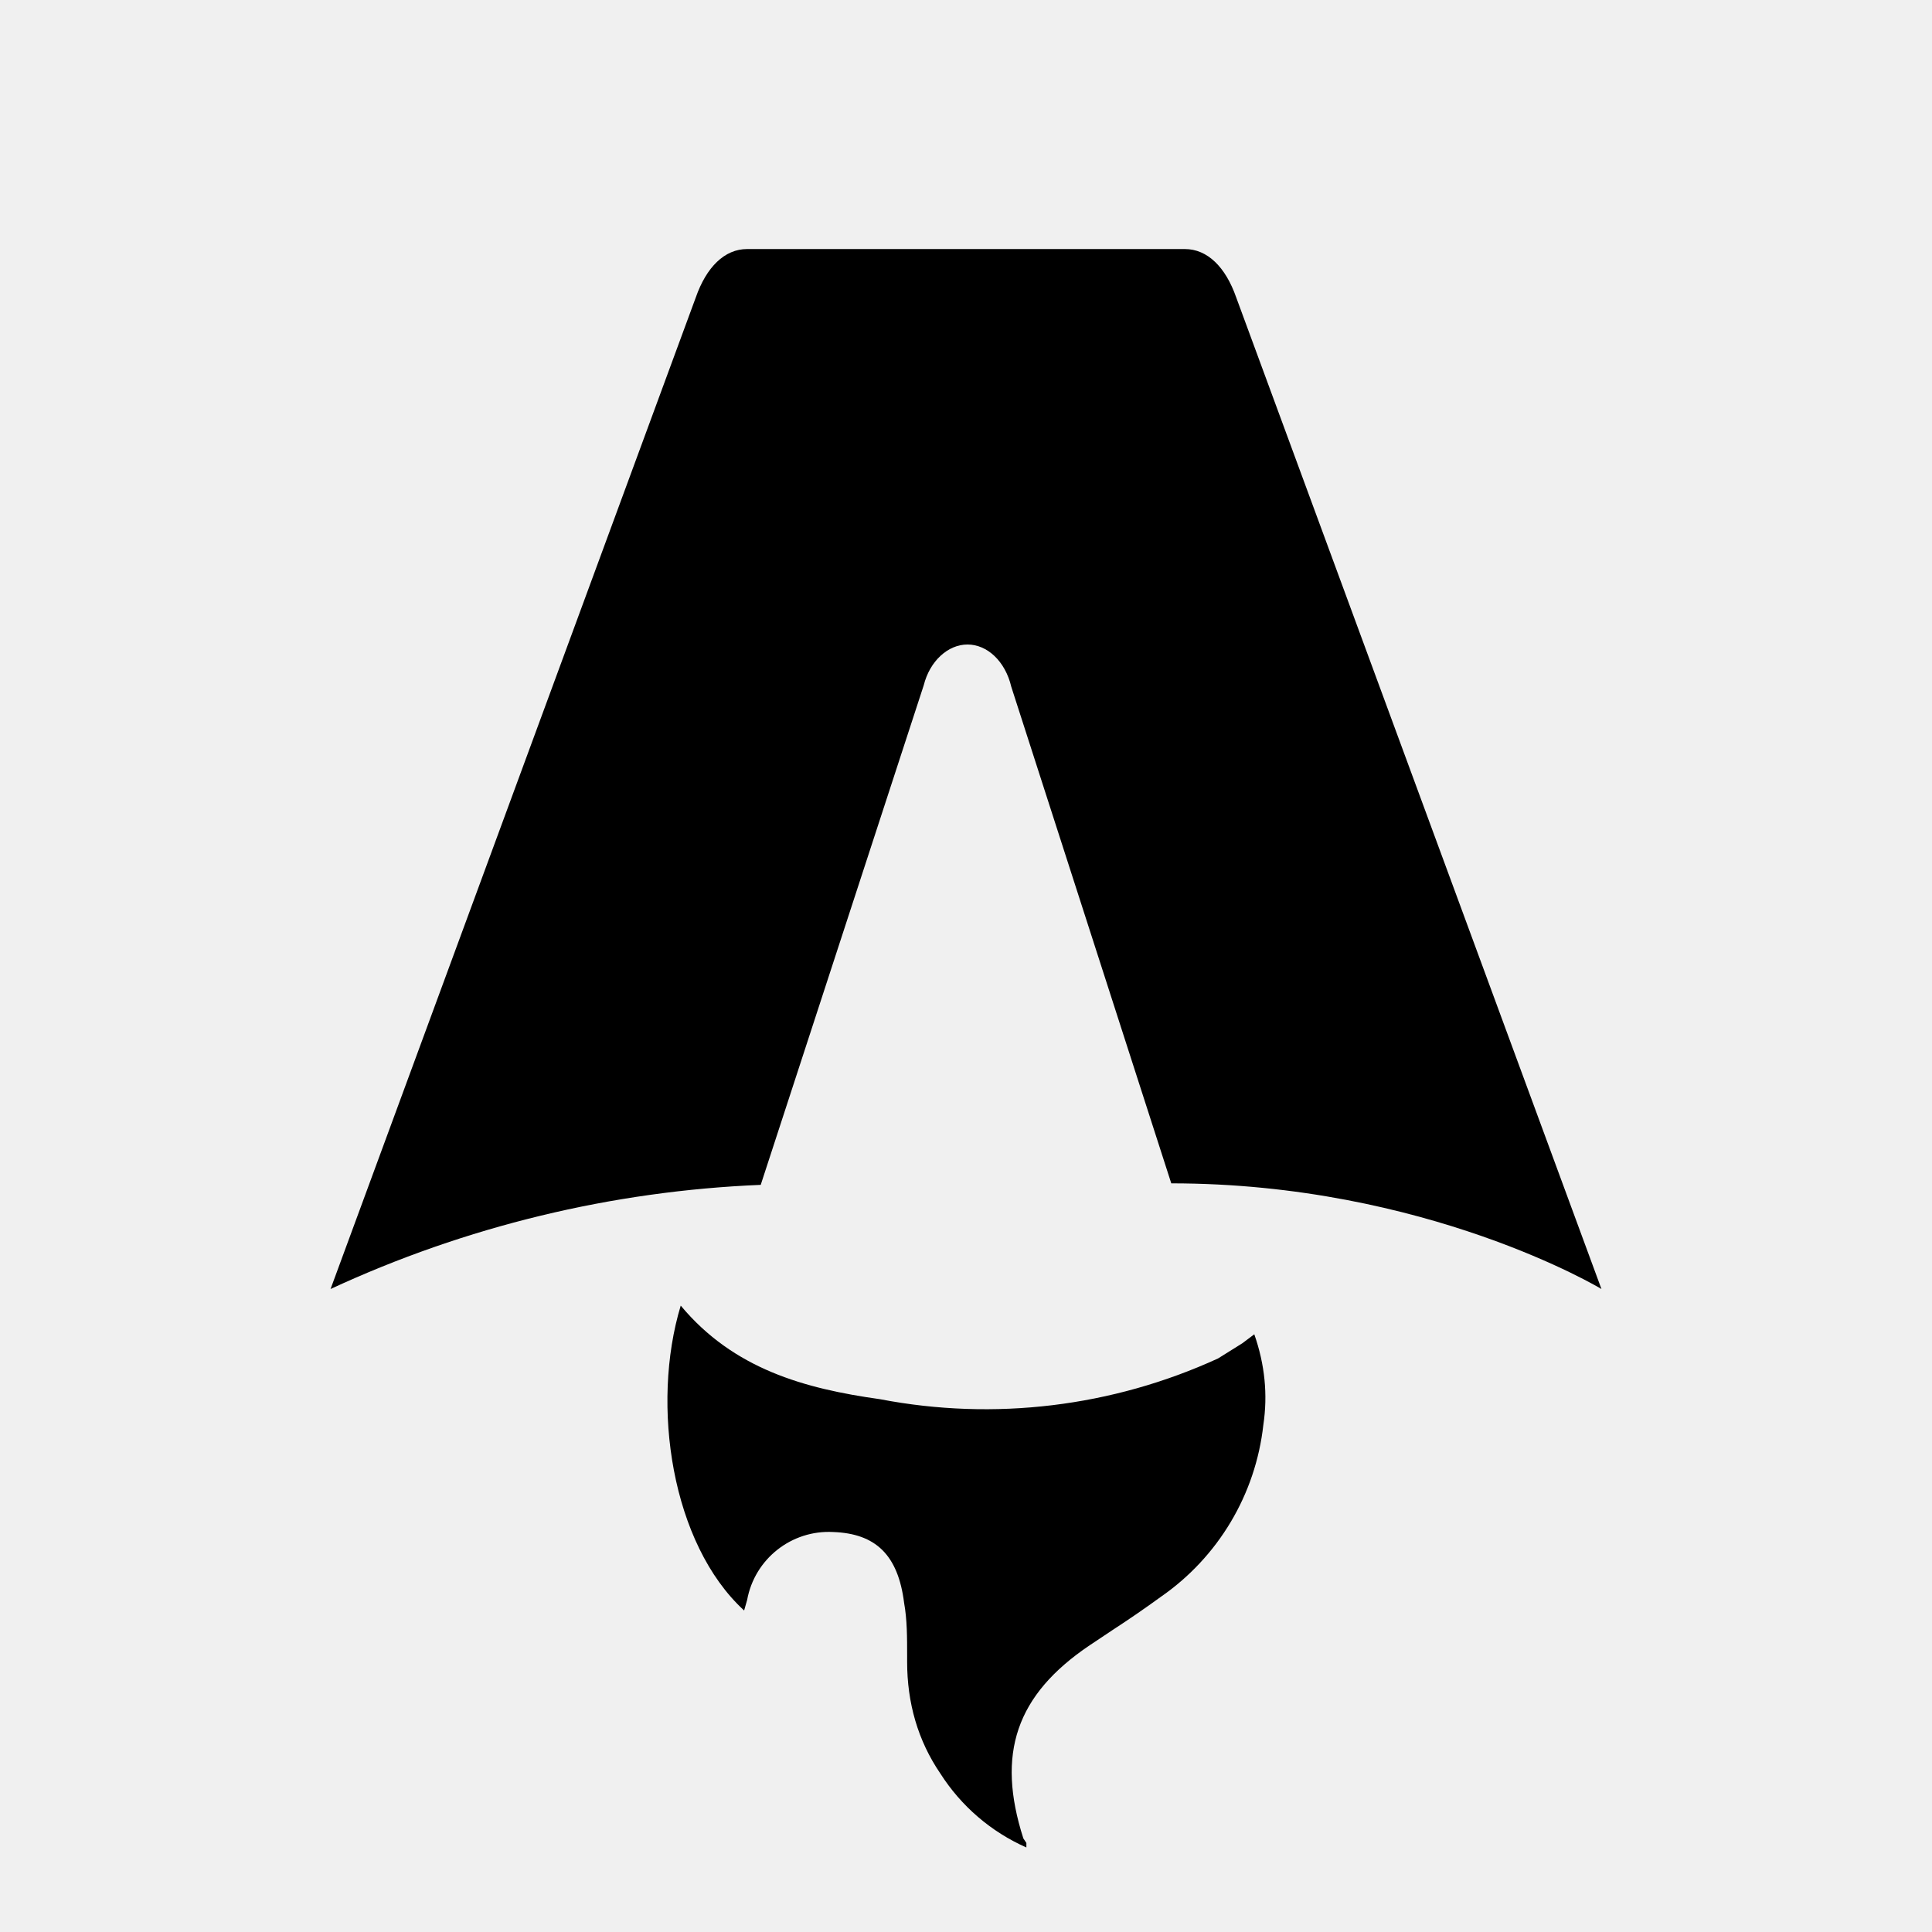
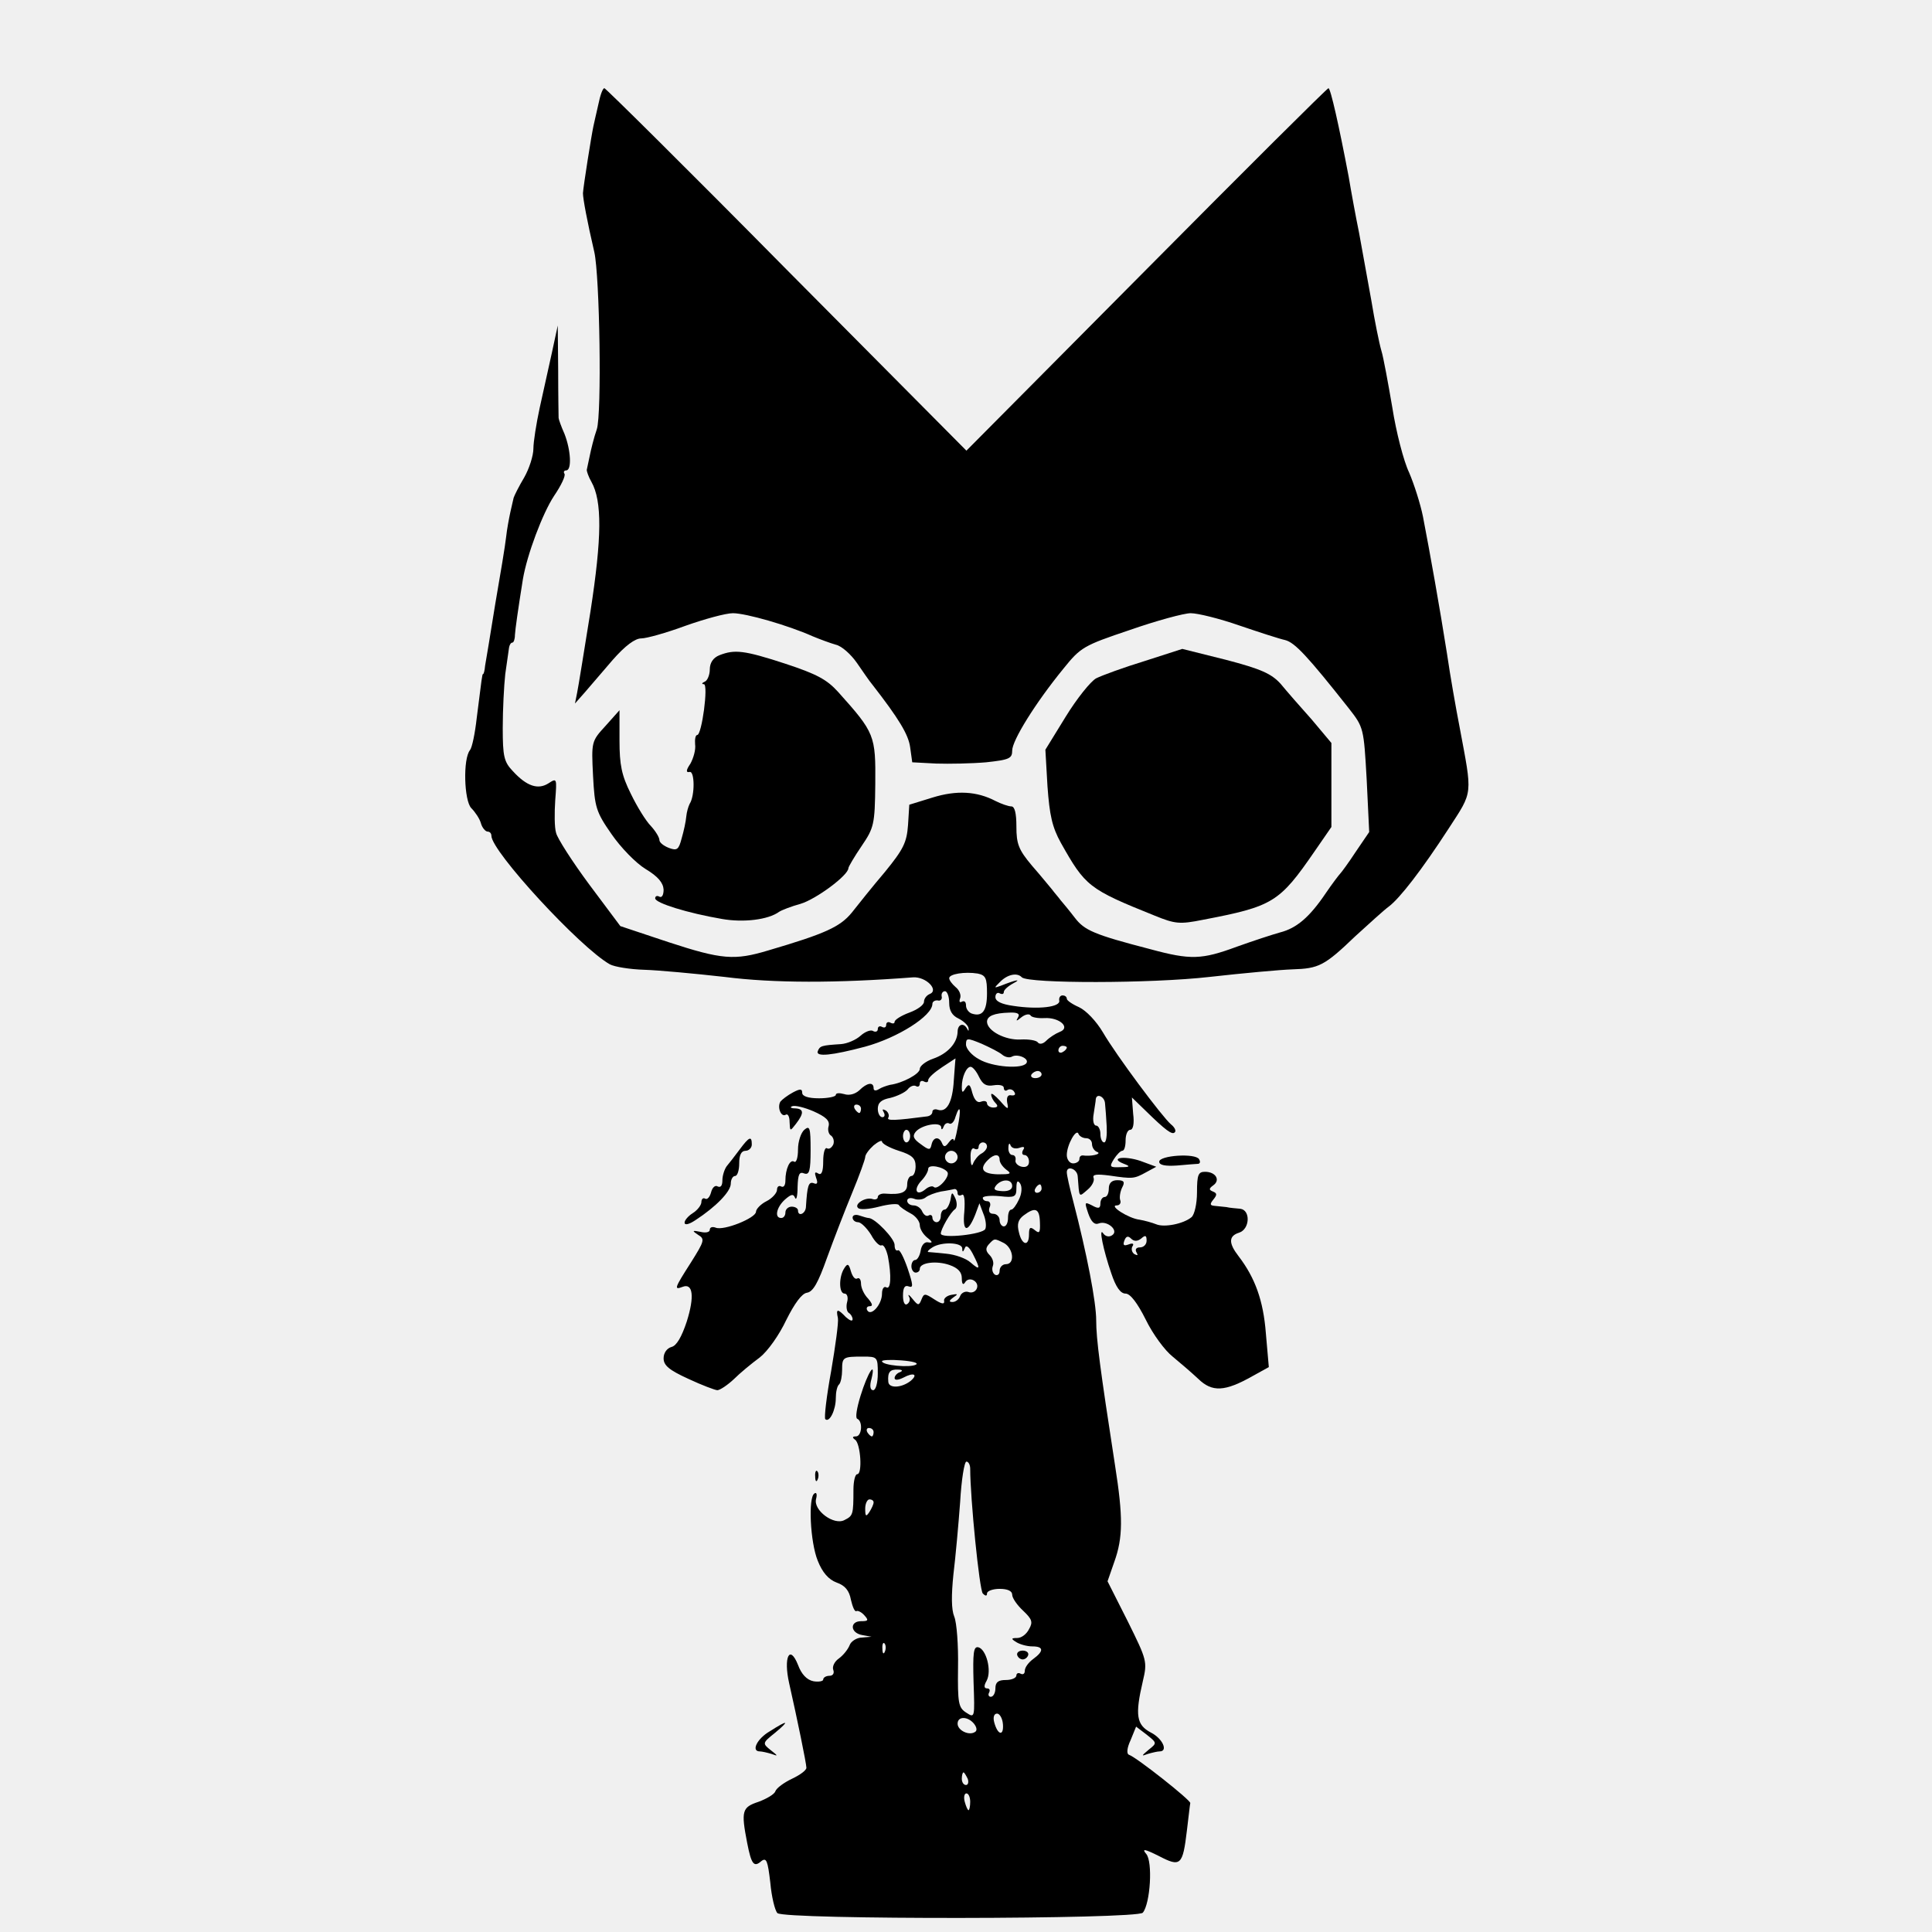
- <svg xmlns="http://www.w3.org/2000/svg" fill="none" viewBox="0 0 128 128">
-   <path d="M50.4 78.5a75.1 75.1 0 0 0-28.5 6.9l24.2-65.7c.7-2 1.9-3.2 3.4-3.2h29c1.5 0 2.7 1.2 3.4 3.2l24.2 65.7s-11.6-7-28.5-7L67 45.5c-.4-1.7-1.6-2.8-2.9-2.8-1.3 0-2.5 1.1-2.9 2.7L50.4 78.5Zm-1.1 28.2Zm-4.2-20.2c-2 6.6-.6 15.8 4.2 20.2a17.5 17.5 0 0 1 .2-.7 5.5 5.5 0 0 1 5.7-4.5c2.8.1 4.3 1.5 4.7 4.7.2 1.1.2 2.3.2 3.5v.4c0 2.7.7 5.2 2.2 7.4a13 13 0 0 0 5.7 4.9v-.3l-.2-.3c-1.8-5.6-.5-9.5 4.4-12.8l1.5-1a73 73 0 0 0 3.2-2.2 16 16 0 0 0 6.8-11.4c.3-2 .1-4-.6-6l-.8.6-1.6 1a37 37 0 0 1-22.4 2.7c-5-.7-9.7-2-13.2-6.2Z" />
-   <style>
-         path { fill: #000; }
-         @media (prefers-color-scheme: dark) {
-             path { fill: #FFF; }
-         }
-     </style>
+ <svg xmlns="http://www.w3.org/2000/svg" version="1.0" width="460pt" height="460pt" viewBox="0 0 460 460" preserveAspectRatio="xMidYMid meet">
+   <g transform="translate(0,460) scale(0.1,-0.1)" fill="#000000" stroke="none">
+     <path d="M1425 4353 c-5 -21 -10 -45 -12 -53 -5 -23 -24 -143 -25 -160 0 -13 10 -67 27 -140 13 -57 18 -386 6 -422 -7 -20 -14 -49 -17 -64 -3 -14 -6 -29 -7 -33 0 -3 4 -16 11 -28 26 -46 25 -133 -2 -308 -15 -93 -29 -181 -32 -195 l-5 -25 23 26 c13 15 43 50 67 78 30 34 53 51 68 51 12 0 59 13 105 30 45 16 96 30 113 30 31 0 132 -29 190 -55 17 -7 41 -16 55 -20 14 -3 36 -23 50 -43 14 -20 30 -44 37 -52 63 -81 86 -119 90 -149 l5 -36 57 -3 c31 -1 84 0 119 3 55 6 62 9 62 28 0 24 55 113 122 195 41 51 48 55 158 92 63 22 129 40 145 40 17 0 69 -13 115 -29 47 -16 96 -32 110 -35 23 -6 53 -38 151 -162 36 -46 36 -47 43 -170 l6 -125 -32 -47 c-17 -26 -34 -49 -37 -52 -3 -3 -19 -24 -34 -46 -39 -58 -70 -84 -109 -94 -18 -5 -64 -20 -103 -34 -84 -31 -110 -32 -206 -6 -135 35 -157 45 -180 75 -13 17 -28 35 -34 42 -5 7 -15 18 -20 25 -6 7 -27 33 -48 57 -32 38 -37 52 -37 93 0 32 -4 48 -12 48 -7 0 -24 6 -38 13 -44 23 -92 26 -150 8 l-55 -17 -3 -48 c-3 -42 -11 -58 -55 -112 -29 -34 -64 -78 -79 -97 -28 -34 -63 -50 -199 -90 -80 -24 -110 -22 -238 20 l-114 38 -74 99 c-40 54 -76 110 -79 123 -4 13 -4 48 -2 78 4 52 4 53 -16 40 -25 -16 -52 -7 -85 29 -21 22 -24 35 -24 103 0 43 3 101 6 128 4 28 8 56 9 63 1 6 4 12 8 12 3 0 6 8 6 18 1 15 7 58 19 133 10 59 47 157 74 198 17 25 28 48 25 53 -3 4 -1 8 4 8 14 0 11 49 -4 87 -8 18 -14 35 -14 38 0 3 -1 53 -1 113 l-1 107 -14 -65 c-8 -36 -21 -95 -29 -131 -8 -37 -15 -81 -15 -97 0 -17 -10 -48 -22 -69 -12 -20 -23 -42 -25 -48 -1 -5 -5 -21 -8 -35 -3 -14 -8 -40 -10 -59 -2 -19 -14 -91 -26 -160 -11 -69 -22 -135 -24 -146 -1 -11 -3 -20 -5 -20 -2 0 -3 -10 -15 -105 -4 -36 -11 -70 -16 -76 -17 -21 -14 -120 3 -138 9 -9 20 -25 23 -36 3 -11 11 -20 16 -20 5 0 9 -4 9 -10 0 -37 211 -266 282 -306 11 -6 48 -12 82 -13 33 -1 120 -9 191 -17 117 -15 267 -15 449 -1 31 2 63 -31 39 -40 -7 -3 -13 -11 -13 -18 0 -8 -16 -19 -35 -26 -19 -7 -35 -17 -35 -22 0 -4 -4 -5 -10 -2 -5 3 -10 1 -10 -5 0 -6 -4 -8 -10 -5 -5 3 -10 1 -10 -5 0 -6 -5 -8 -11 -5 -5 4 -19 -1 -30 -11 -11 -10 -32 -19 -47 -20 -46 -3 -50 -4 -55 -17 -5 -14 34 -10 113 11 77 21 160 73 160 102 0 5 6 9 13 8 6 -2 11 3 9 10 -1 6 2 12 8 12 5 0 10 -12 10 -28 0 -18 7 -30 22 -37 12 -6 23 -16 24 -23 1 -7 0 -8 -3 -2 -8 16 -23 12 -23 -7 -1 -27 -24 -52 -59 -64 -17 -6 -31 -17 -31 -24 0 -12 -41 -34 -71 -38 -8 -2 -20 -6 -26 -10 -8 -5 -13 -4 -13 2 0 16 -16 13 -34 -5 -10 -9 -24 -13 -36 -9 -11 3 -20 3 -20 -2 0 -4 -18 -8 -40 -8 -26 0 -40 5 -40 13 0 10 -5 10 -22 1 -13 -7 -26 -17 -30 -22 -8 -14 2 -38 13 -31 5 3 9 -5 9 -18 1 -22 1 -22 15 -4 20 26 19 36 -2 37 -10 0 -13 3 -7 5 7 3 30 -3 51 -12 29 -13 39 -22 36 -35 -3 -9 0 -20 6 -23 5 -4 8 -13 5 -21 -4 -8 -10 -12 -15 -9 -5 3 -9 -11 -9 -31 0 -25 -4 -34 -12 -29 -8 5 -9 2 -5 -10 5 -13 3 -17 -6 -13 -12 4 -15 -7 -18 -55 0 -18 -19 -26 -19 -10 0 5 -7 9 -15 9 -8 0 -15 -6 -15 -14 0 -7 -4 -13 -10 -13 -17 0 -11 26 9 44 15 13 20 14 24 4 3 -7 6 4 6 26 1 30 4 37 16 32 12 -4 15 6 15 56 0 53 -2 59 -15 48 -8 -7 -15 -28 -15 -47 0 -19 -4 -32 -9 -29 -10 7 -21 -17 -21 -45 0 -11 -4 -17 -10 -14 -5 3 -10 0 -10 -8 0 -7 -11 -20 -25 -27 -14 -7 -25 -19 -25 -25 0 -15 -77 -46 -96 -38 -8 3 -14 1 -14 -5 0 -6 -10 -8 -22 -5 -20 4 -21 3 -6 -7 17 -10 15 -15 -17 -66 -39 -61 -41 -66 -20 -58 25 10 29 -23 10 -83 -12 -36 -24 -57 -36 -60 -11 -3 -19 -14 -19 -27 0 -17 13 -28 59 -49 32 -15 64 -27 69 -27 6 0 24 12 39 26 15 15 43 38 62 52 19 15 46 53 63 89 20 40 37 63 49 65 15 2 27 24 48 83 16 44 43 114 60 155 17 41 31 80 31 85 0 6 9 18 20 28 11 9 20 13 20 9 0 -5 18 -15 40 -22 32 -10 40 -18 40 -37 0 -12 -4 -23 -10 -23 -5 0 -10 -9 -10 -20 0 -19 -14 -25 -52 -22 -10 1 -18 -3 -18 -8 0 -5 -6 -7 -12 -5 -17 6 -45 -12 -35 -21 4 -5 27 -3 50 3 23 6 44 8 47 4 3 -5 15 -13 28 -20 12 -6 22 -19 22 -28 0 -9 8 -22 18 -30 13 -10 13 -13 2 -11 -8 2 -16 -6 -18 -20 -2 -12 -8 -22 -13 -22 -5 0 -9 -7 -9 -15 0 -8 5 -15 10 -15 6 0 10 4 10 9 0 15 40 20 71 9 20 -7 29 -17 29 -31 0 -14 3 -18 8 -10 4 7 13 9 21 4 17 -11 4 -34 -14 -27 -7 2 -16 -2 -19 -10 -3 -8 -11 -14 -18 -14 -9 0 -9 3 2 11 12 8 11 9 -5 6 -11 -2 -19 -9 -17 -15 1 -8 -6 -7 -23 4 -23 15 -25 15 -31 0 -6 -15 -8 -15 -21 1 -8 10 -12 13 -9 6 4 -6 2 -14 -4 -18 -6 -4 -10 5 -10 20 0 19 4 26 14 22 11 -4 10 4 -3 43 -9 26 -19 46 -23 43 -5 -2 -8 3 -8 13 0 15 -47 64 -62 64 -3 0 -13 3 -22 6 -9 3 -16 1 -16 -5 0 -6 6 -11 13 -11 7 0 21 -14 31 -30 9 -17 21 -28 25 -25 5 2 11 -9 15 -26 9 -47 7 -81 -4 -74 -5 3 -10 -3 -10 -15 0 -26 -26 -55 -35 -40 -3 5 -1 10 6 10 8 0 6 6 -4 18 -10 10 -17 26 -17 36 0 9 -4 15 -9 12 -5 -3 -11 4 -15 17 -5 18 -8 20 -16 7 -13 -20 -13 -60 1 -60 6 0 9 -9 6 -20 -3 -11 -1 -23 4 -26 5 -3 9 -10 9 -15 0 -6 -7 -3 -16 5 -20 21 -24 20 -19 -2 2 -10 -6 -67 -16 -126 -11 -60 -17 -111 -14 -115 10 -9 25 22 25 50 0 14 3 29 8 33 4 4 7 20 7 34 0 31 2 32 50 32 34 0 35 -1 35 -40 0 -23 -5 -40 -11 -40 -7 0 -9 10 -4 27 11 46 -9 15 -26 -40 -9 -29 -13 -53 -8 -55 14 -6 11 -42 -3 -42 -9 0 -9 -3 -2 -8 13 -9 18 -82 5 -82 -5 0 -9 -17 -9 -37 0 -59 -1 -62 -21 -72 -25 -14 -75 23 -68 50 3 11 1 17 -4 13 -15 -9 -10 -116 8 -160 11 -28 26 -45 45 -52 20 -7 30 -19 34 -41 4 -17 9 -29 13 -27 3 2 12 -2 19 -10 11 -12 9 -14 -8 -14 -27 0 -26 -28 3 -33 l22 -4 -23 -2 c-12 0 -26 -9 -29 -18 -4 -10 -15 -24 -26 -32 -10 -7 -16 -19 -13 -27 3 -8 -1 -14 -9 -14 -8 0 -15 -4 -15 -9 0 -4 -11 -6 -23 -4 -16 3 -29 17 -37 39 -20 50 -35 18 -21 -44 19 -84 41 -191 41 -201 0 -6 -15 -17 -34 -26 -19 -9 -37 -22 -40 -30 -2 -7 -21 -18 -40 -25 -39 -13 -42 -21 -27 -98 10 -51 16 -59 34 -43 12 9 15 0 21 -51 3 -34 11 -67 17 -73 16 -16 857 -15 870 1 18 22 24 122 8 140 -11 13 -4 12 30 -5 52 -27 57 -23 67 61 4 32 7 61 8 65 1 7 -128 109 -146 115 -6 2 -5 16 4 35 l13 32 25 -19 c25 -20 25 -20 5 -36 -18 -15 -18 -16 -2 -10 10 3 23 6 28 6 21 0 7 31 -21 45 -34 18 -38 41 -19 122 11 47 10 50 -36 143 l-48 95 16 46 c21 58 21 108 2 229 -36 233 -45 302 -45 346 0 44 -22 158 -55 285 -8 30 -15 61 -15 68 0 17 25 8 26 -10 4 -52 2 -50 23 -32 11 9 17 21 15 28 -4 9 7 10 38 6 55 -8 58 -8 87 8 l24 13 -38 14 c-39 13 -75 7 -39 -7 16 -6 15 -8 -9 -8 -25 -1 -26 1 -15 19 7 11 16 20 20 20 5 0 8 11 8 25 0 14 5 25 11 25 7 0 10 15 7 38 l-3 39 32 -31 c48 -47 64 -59 70 -52 4 3 0 12 -9 19 -21 18 -130 164 -162 219 -16 27 -40 52 -57 60 -16 7 -29 16 -29 20 0 5 -5 8 -10 8 -6 0 -9 -6 -8 -12 4 -16 -50 -22 -109 -13 -29 4 -43 11 -43 21 0 8 5 12 10 9 6 -3 10 -2 10 3 0 5 10 14 23 21 21 11 5 8 -30 -6 -17 -6 -17 -6 -1 10 17 17 40 22 51 10 16 -15 307 -15 447 1 80 9 168 17 197 18 63 2 76 8 150 79 33 30 68 62 79 70 27 20 80 89 143 186 59 91 57 77 26 243 -8 41 -22 120 -30 175 -17 108 -40 237 -57 325 -6 30 -21 77 -33 105 -13 27 -31 97 -40 155 -10 58 -21 119 -26 135 -5 17 -16 71 -24 120 -9 50 -22 122 -29 160 -8 39 -19 99 -25 135 -23 121 -43 210 -48 210 -3 0 -198 -194 -434 -432 l-428 -431 -428 431 c-235 238 -431 432 -434 432 -4 0 -10 -17 -14 -37z m925 -2118 c0 -42 -11 -57 -37 -48 -7 3 -13 11 -13 19 0 9 -4 12 -10 9 -5 -3 -7 0 -4 8 3 8 -2 20 -11 27 -8 7 -15 16 -15 21 0 10 37 16 68 11 19 -4 22 -11 22 -47z m74 -57 c-6 -10 -4 -10 8 0 9 7 19 9 22 4 2 -4 17 -7 33 -6 36 2 63 -23 36 -33 -10 -4 -24 -13 -32 -21 -8 -8 -16 -9 -20 -4 -3 5 -22 8 -41 7 -36 -2 -79 20 -80 42 0 14 17 21 53 22 20 1 26 -3 21 -11z m-38 -89 c7 -6 17 -8 23 -5 13 8 42 -4 35 -15 -9 -15 -81 -10 -113 9 -17 9 -31 25 -31 35 0 16 3 16 37 2 20 -9 42 -20 49 -26z m154 17 c0 -3 -4 -8 -10 -11 -5 -3 -10 -1 -10 4 0 6 5 11 10 11 6 0 10 -2 10 -4z m-269 -78 c-3 -53 -17 -78 -39 -70 -6 2 -12 0 -12 -5 0 -6 -6 -10 -12 -11 -76 -10 -98 -11 -93 -3 3 5 0 13 -6 17 -8 4 -9 3 -5 -4 4 -7 2 -12 -3 -12 -6 0 -11 9 -11 20 0 15 9 22 30 26 16 4 35 13 41 20 6 8 15 11 20 8 5 -3 9 0 9 6 0 6 5 8 10 5 6 -3 10 -2 10 3 0 6 15 19 33 31 17 11 32 21 32 21 0 0 -2 -23 -4 -52z m60 8 c9 -18 17 -23 35 -20 13 2 24 0 24 -6 0 -6 4 -9 9 -5 5 3 13 1 16 -5 4 -6 1 -9 -7 -8 -8 2 -12 -4 -10 -17 4 -18 2 -18 -17 4 -12 13 -21 20 -21 15 0 -6 5 -15 10 -20 7 -7 6 -11 -5 -11 -8 0 -15 5 -15 10 0 5 -6 7 -14 4 -9 -4 -16 4 -21 21 -5 20 -8 23 -16 11 -7 -12 -9 -11 -9 3 0 24 11 48 21 48 5 0 14 -11 20 -24z m149 6 c0 -5 -7 -9 -15 -9 -8 0 -12 4 -9 9 3 4 9 8 15 8 5 0 9 -4 9 -8z m151 -69 c1 -10 3 -35 4 -55 1 -21 -1 -38 -6 -38 -5 0 -9 9 -9 20 0 11 -5 20 -10 20 -6 0 -9 12 -6 28 2 15 5 30 5 35 2 15 21 6 22 -10z m-581 -13 c0 -5 -2 -10 -4 -10 -3 0 -8 5 -11 10 -3 6 -1 10 4 10 6 0 11 -4 11 -10z m230 -45 c-4 -22 -8 -35 -9 -30 -1 6 -6 3 -12 -5 -8 -11 -12 -12 -16 -2 -7 17 -21 15 -25 -3 -3 -14 -6 -14 -26 1 -17 12 -20 19 -12 29 14 17 60 25 61 11 0 -7 3 -6 6 2 2 6 8 10 13 7 5 -3 12 4 15 16 11 33 14 18 5 -26z m-113 -20 c0 -8 -4 -15 -9 -15 -4 0 -8 7 -8 15 0 8 4 15 8 15 5 0 9 -7 9 -15z m419 -5 c8 0 14 -6 14 -14 0 -8 6 -17 13 -19 11 -5 -17 -11 -35 -8 -5 0 -8 -3 -8 -9 0 -5 -7 -10 -15 -10 -8 0 -15 9 -15 20 0 24 23 65 28 50 2 -5 10 -10 18 -10z m-236 -20 c0 -5 -6 -13 -14 -17 -7 -4 -16 -15 -19 -23 -3 -9 -6 -3 -6 13 -1 16 3 26 9 22 6 -3 10 -1 10 4 0 6 5 11 10 11 6 0 10 -4 10 -10z m77 -3 c11 4 14 2 9 -5 -4 -7 -2 -12 3 -12 6 0 11 -7 11 -16 0 -10 -7 -14 -17 -12 -10 2 -17 10 -15 16 1 7 -2 12 -8 12 -5 0 -10 8 -9 18 0 9 3 12 5 5 3 -7 12 -9 21 -6z m-147 -22 c0 -8 -7 -15 -15 -15 -8 0 -15 7 -15 15 0 8 7 15 15 15 8 0 15 -7 15 -15z m100 -6 c0 -7 7 -17 16 -24 14 -10 10 -11 -20 -11 -37 1 -45 13 -24 34 15 15 28 15 28 1z m-124 -30 c6 -11 -24 -44 -33 -35 -3 3 -12 1 -20 -6 -21 -17 -29 -1 -10 20 10 10 17 23 17 29 0 12 37 5 46 -8z m154 -33 c0 -8 -9 -13 -24 -12 -18 1 -22 4 -14 14 14 16 38 15 38 -2z m16 -32 c-6 -13 -14 -24 -18 -24 -5 0 -8 -9 -8 -20 0 -11 -4 -20 -10 -20 -5 0 -10 7 -10 15 0 8 -7 15 -15 15 -9 0 -12 6 -9 15 4 8 1 15 -5 15 -6 0 -11 3 -11 8 0 4 18 6 40 4 36 -4 40 -2 40 19 0 17 3 20 9 11 5 -8 4 -24 -3 -38z m54 26 c0 -5 -5 -10 -11 -10 -5 0 -7 5 -4 10 3 6 8 10 11 10 2 0 4 -4 4 -10z m-200 -11 c0 -5 4 -7 10 -4 6 4 8 -12 6 -40 -5 -49 8 -52 26 -7 l10 27 9 -24 c6 -14 8 -30 5 -37 -5 -13 -106 -24 -106 -11 0 10 23 51 34 58 5 4 5 15 1 25 -8 17 -9 17 -12 -3 -3 -13 -9 -23 -14 -23 -5 0 -9 -7 -9 -15 0 -8 -4 -15 -10 -15 -5 0 -10 5 -10 11 0 5 -4 8 -9 5 -5 -3 -11 1 -15 9 -3 8 -12 15 -21 15 -8 0 -15 5 -15 11 0 6 7 8 16 5 9 -4 22 -2 28 3 6 5 22 11 36 14 14 2 28 5 33 6 4 0 7 -4 7 -10z m196 -69 c1 -25 -1 -28 -12 -19 -11 9 -14 7 -14 -10 0 -30 -17 -26 -24 5 -5 19 -2 30 11 40 28 21 38 17 39 -16z m-85 -50 c22 -13 26 -50 4 -50 -8 0 -15 -7 -15 -16 0 -8 -5 -12 -11 -9 -6 4 -8 13 -5 21 3 8 -1 19 -8 26 -9 9 -10 16 -2 25 14 15 13 15 37 3z m-100 -12 c0 -10 2 -10 6 0 3 9 10 4 19 -13 19 -37 18 -41 -5 -21 -11 10 -37 19 -58 21 -21 2 -40 4 -43 4 -3 1 2 6 10 11 22 14 70 12 71 -2z m-110 -277 c-13 -8 -81 -2 -81 8 0 3 21 4 46 2 26 -2 42 -6 35 -10z m-38 -18 c-7 -2 -13 -9 -13 -14 0 -6 9 -5 21 1 24 13 36 8 17 -8 -22 -17 -52 -18 -53 -2 -2 23 4 30 23 29 11 0 12 -3 5 -6z m-63 -143 c0 -5 -2 -10 -4 -10 -3 0 -8 5 -11 10 -3 6 -1 10 4 10 6 0 11 -4 11 -10z m230 -87 c0 -70 22 -289 30 -297 7 -7 10 -6 10 0 0 6 14 11 30 11 19 0 30 -5 30 -14 0 -8 12 -25 26 -38 21 -20 24 -27 14 -44 -6 -12 -18 -21 -28 -21 -15 0 -15 -2 -2 -10 8 -5 25 -10 38 -10 27 0 28 -11 2 -30 -11 -8 -20 -20 -20 -28 0 -7 -4 -10 -10 -7 -5 3 -10 1 -10 -4 0 -6 -11 -11 -25 -11 -18 0 -25 -5 -25 -20 0 -11 -5 -20 -11 -20 -5 0 -7 5 -4 10 3 6 1 10 -5 10 -7 0 -8 6 -1 18 13 24 -1 76 -20 80 -11 2 -13 -13 -11 -83 3 -85 3 -86 -17 -73 -19 12 -21 22 -20 108 1 52 -3 107 -9 121 -7 17 -7 51 -2 100 5 41 12 118 16 172 3 53 10 97 15 97 5 0 9 -8 9 -17z m-230 -80 c0 -5 -5 -15 -10 -23 -8 -12 -10 -11 -10 8 0 12 5 22 10 22 6 0 10 -3 10 -7z m27 -355 c-3 -8 -6 -5 -6 6 -1 11 2 17 5 13 3 -3 4 -12 1 -19z m281 -174 c2 -29 -13 -25 -21 6 -3 12 0 20 7 20 6 0 13 -11 14 -26z m-69 2 c7 -9 8 -17 2 -20 -14 -9 -41 4 -41 20 0 18 24 18 39 0z m-15 -131 c3 -8 1 -15 -4 -15 -6 0 -10 7 -10 15 0 8 2 15 4 15 2 0 6 -7 10 -15z m6 -55 c0 -11 -2 -20 -4 -20 -2 0 -6 9 -9 20 -3 11 -1 20 4 20 5 0 9 -9 9 -20z" />
+     <path d="M2422 659 c2 -6 8 -10 13 -10 5 0 11 4 13 10 2 6 -4 11 -13 11 -9 0 -15 -5 -13 -11z" />
+     <path d="M2725 3026 c-49 -15 -101 -34 -115 -41 -13 -7 -46 -48 -73 -92 l-48 -78 5 -87 c5 -69 11 -97 32 -135 58 -103 66 -110 223 -173 49 -20 60 -21 115 -10 167 32 182 41 266 163 l40 58 0 100 0 100 -47 56 c-27 30 -60 68 -74 85 -22 24 -46 35 -130 57 l-104 26 -90 -29z" />
+     <path d="M1713 3040 c-15 -6 -23 -18 -23 -34 0 -13 -6 -27 -12 -29 -7 -3 -8 -6 -2 -6 11 -1 -5 -121 -16 -121 -4 0 -6 -10 -5 -22 2 -13 -4 -33 -11 -46 -11 -16 -11 -22 -2 -20 12 3 13 -56 0 -76 -3 -6 -7 -19 -8 -30 -1 -12 -6 -35 -11 -52 -7 -27 -11 -30 -30 -23 -13 5 -23 13 -23 19 0 6 -9 21 -20 33 -12 12 -33 46 -48 77 -22 44 -27 69 -27 127 l0 72 -33 -37 c-34 -37 -34 -38 -30 -119 4 -75 7 -86 44 -139 22 -32 58 -69 81 -83 30 -18 42 -33 43 -49 0 -13 -4 -20 -10 -17 -5 3 -10 2 -10 -4 0 -11 77 -35 159 -49 51 -9 110 -2 136 17 6 4 29 13 51 19 37 11 114 68 114 85 0 3 14 27 31 52 30 44 32 52 33 148 1 116 -1 122 -88 219 -27 30 -51 43 -127 68 -98 32 -120 34 -156 20z" />
+     <path d="M1761 1863 c-12 -16 -25 -33 -31 -40 -5 -7 -10 -22 -10 -33 0 -13 -4 -18 -11 -15 -6 4 -13 -2 -16 -14 -3 -11 -9 -18 -14 -15 -5 3 -9 -1 -9 -8 0 -7 -9 -19 -20 -26 -11 -7 -20 -17 -20 -23 0 -7 11 -4 26 6 49 32 84 68 84 87 0 10 5 18 10 18 6 0 10 14 10 30 0 20 5 30 15 30 8 0 15 7 15 15 0 21 -6 19 -29 -12z" />
+     <path d="M2760 1834 c0 -8 14 -11 43 -9 23 2 46 4 50 4 5 1 5 6 2 11 -9 15 -95 9 -95 -6z" />
+     <path d="M2850 1761 c0 -27 -6 -53 -13 -59 -19 -16 -65 -25 -84 -17 -10 4 -28 9 -40 11 -26 3 -74 34 -54 34 7 0 11 6 8 13 -2 6 0 20 5 30 7 13 4 17 -12 17 -13 0 -20 -7 -20 -20 0 -11 -4 -20 -10 -20 -5 0 -10 -7 -10 -15 0 -12 -4 -14 -20 -5 -18 9 -18 8 -9 -19 7 -20 15 -28 25 -24 20 8 49 -17 32 -28 -7 -5 -16 -3 -21 4 -12 18 0 -40 19 -95 11 -33 22 -48 34 -48 11 0 28 -22 48 -62 17 -35 46 -74 64 -88 17 -14 45 -38 61 -53 33 -32 63 -31 130 7 l38 21 -7 80 c-6 79 -26 133 -65 184 -24 31 -24 48 1 56 26 8 28 54 3 57 -10 1 -25 2 -33 4 -8 1 -21 2 -29 3 -10 1 -11 4 -2 15 9 11 9 15 -1 19 -10 4 -10 7 1 15 17 12 6 32 -20 32 -16 0 -19 -7 -19 -49z m-133 -110 c10 9 13 8 13 -5 0 -9 -7 -16 -16 -16 -9 0 -12 -5 -8 -12 4 -7 3 -8 -5 -4 -6 4 -8 12 -5 18 5 7 1 9 -9 5 -11 -4 -14 -2 -10 9 4 11 9 12 16 5 7 -7 15 -7 24 0z" />
+     <path d="M1941 1084 c0 -11 3 -14 6 -6 3 7 2 16 -1 19 -3 4 -6 -2 -5 -13z" />
+     <path d="M1833 478 c-31 -18 -45 -48 -24 -48 5 0 18 -3 28 -6 16 -6 16 -5 -2 9 -20 16 -20 17 10 41 36 30 32 32 -12 4z" />
+   </g>
</svg>
